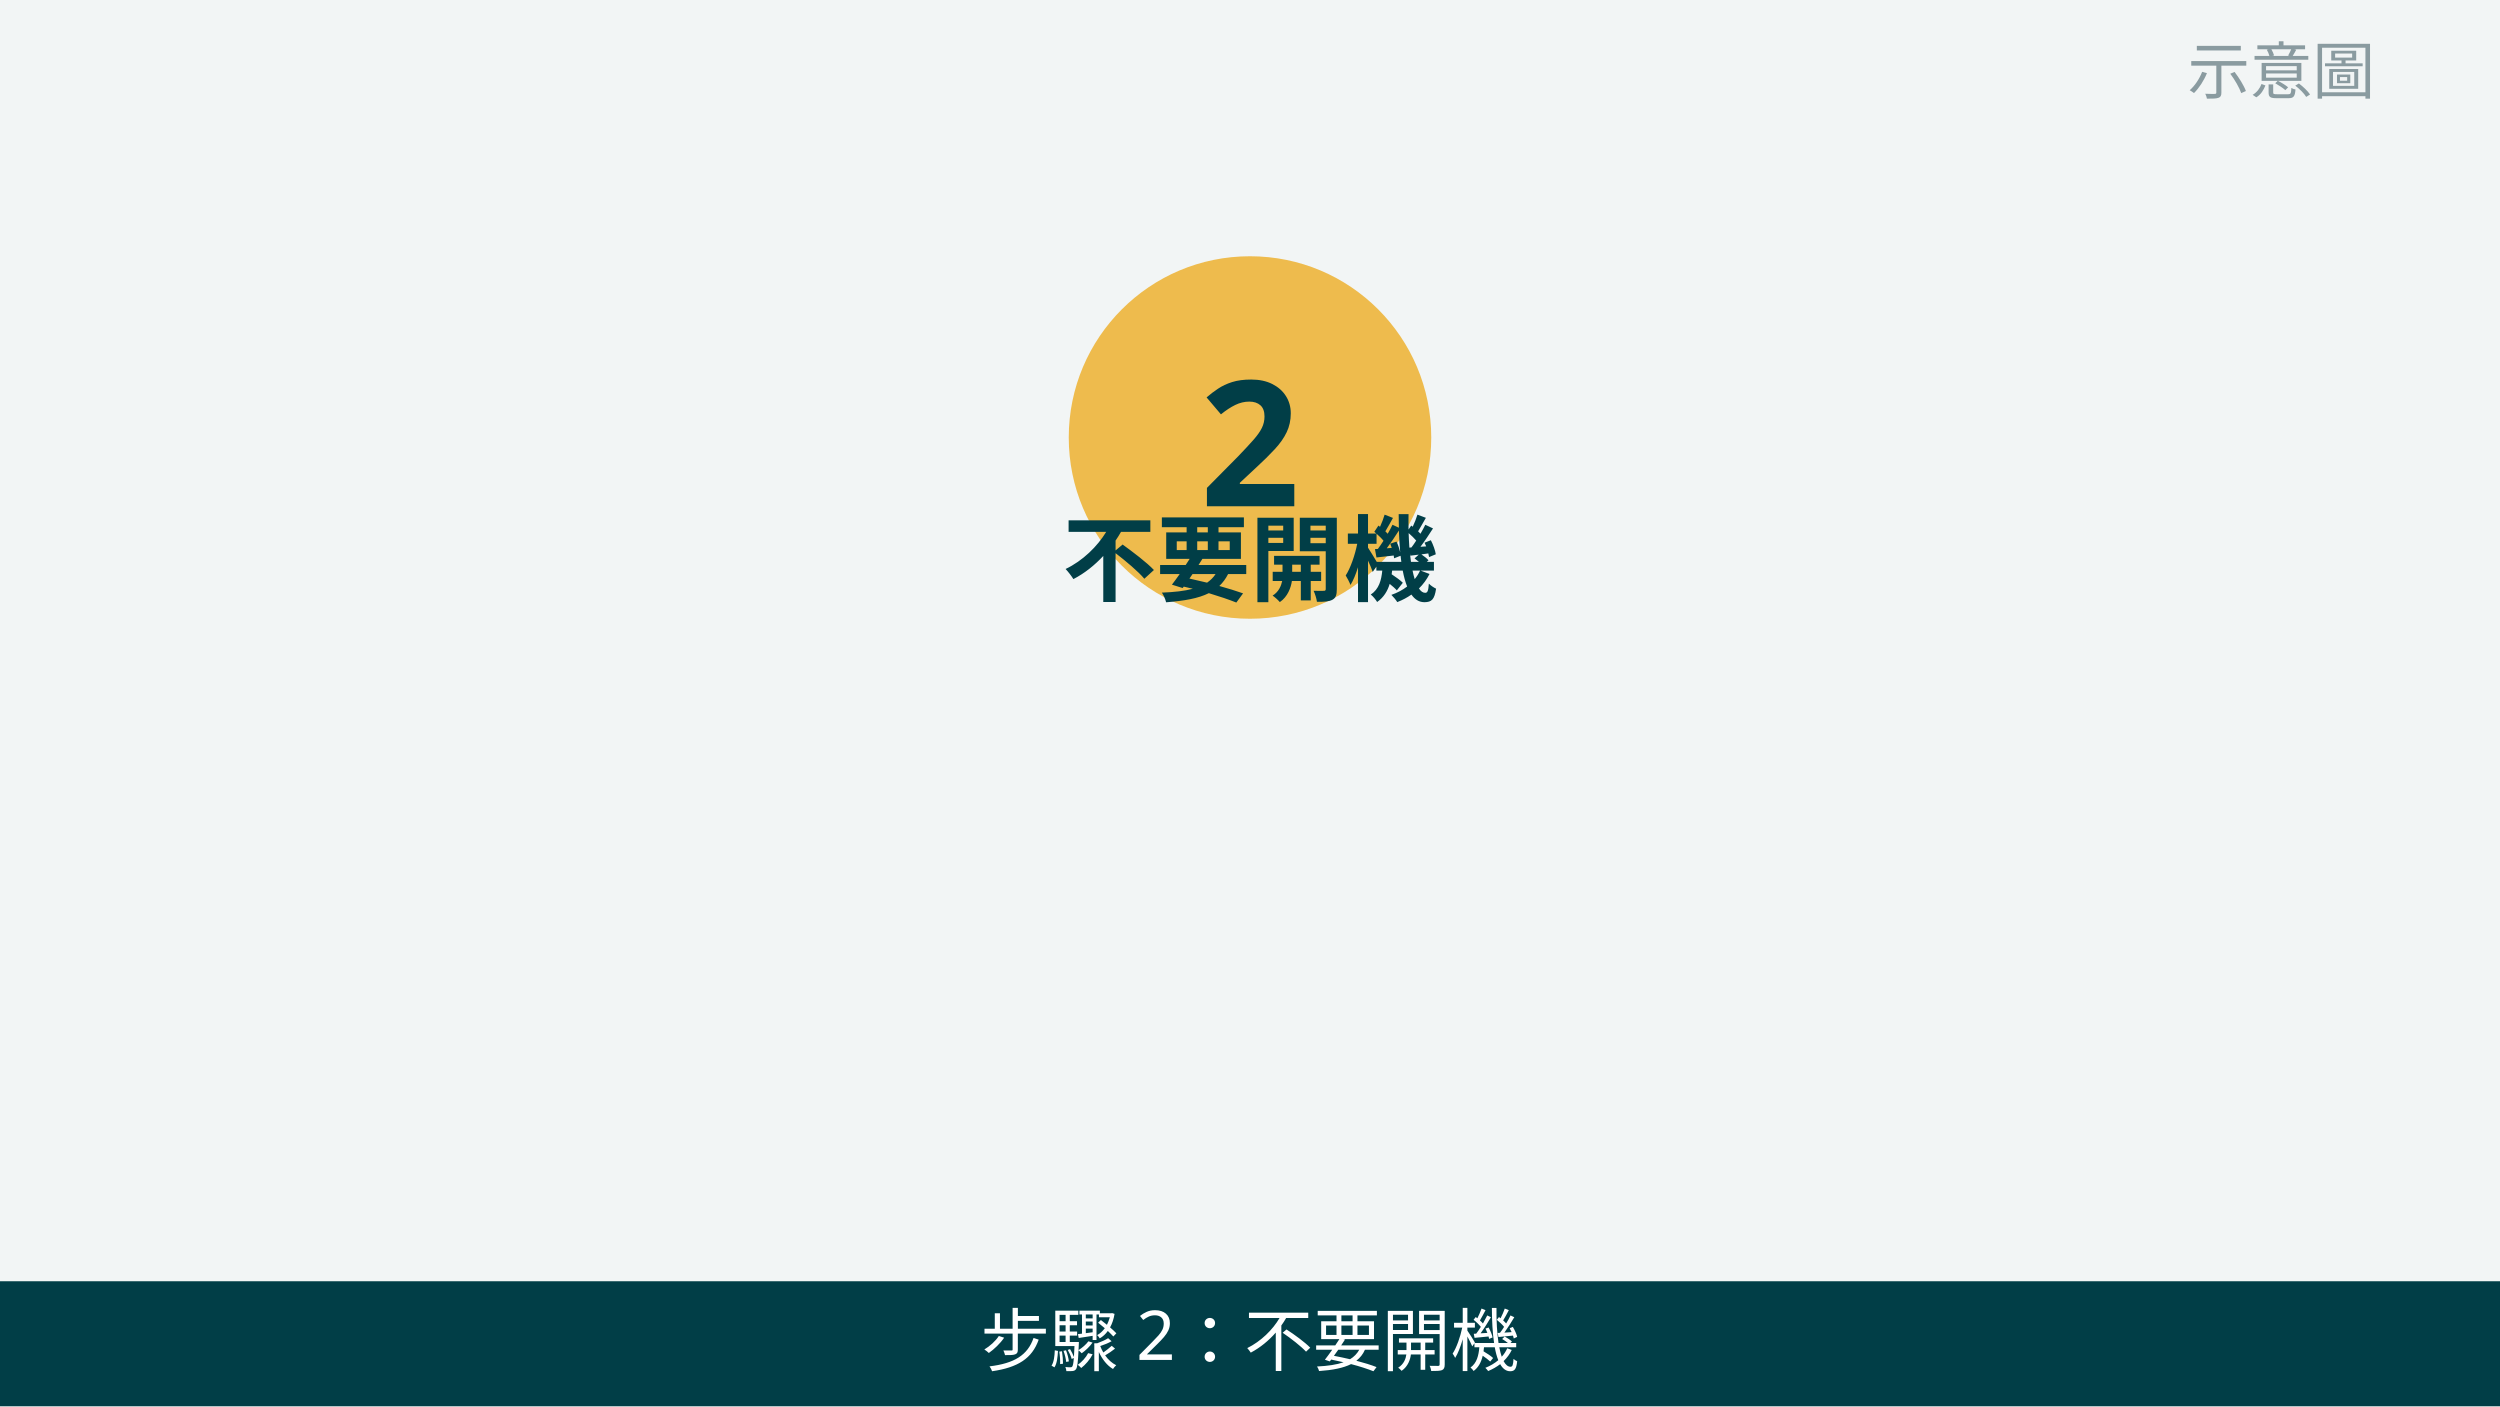
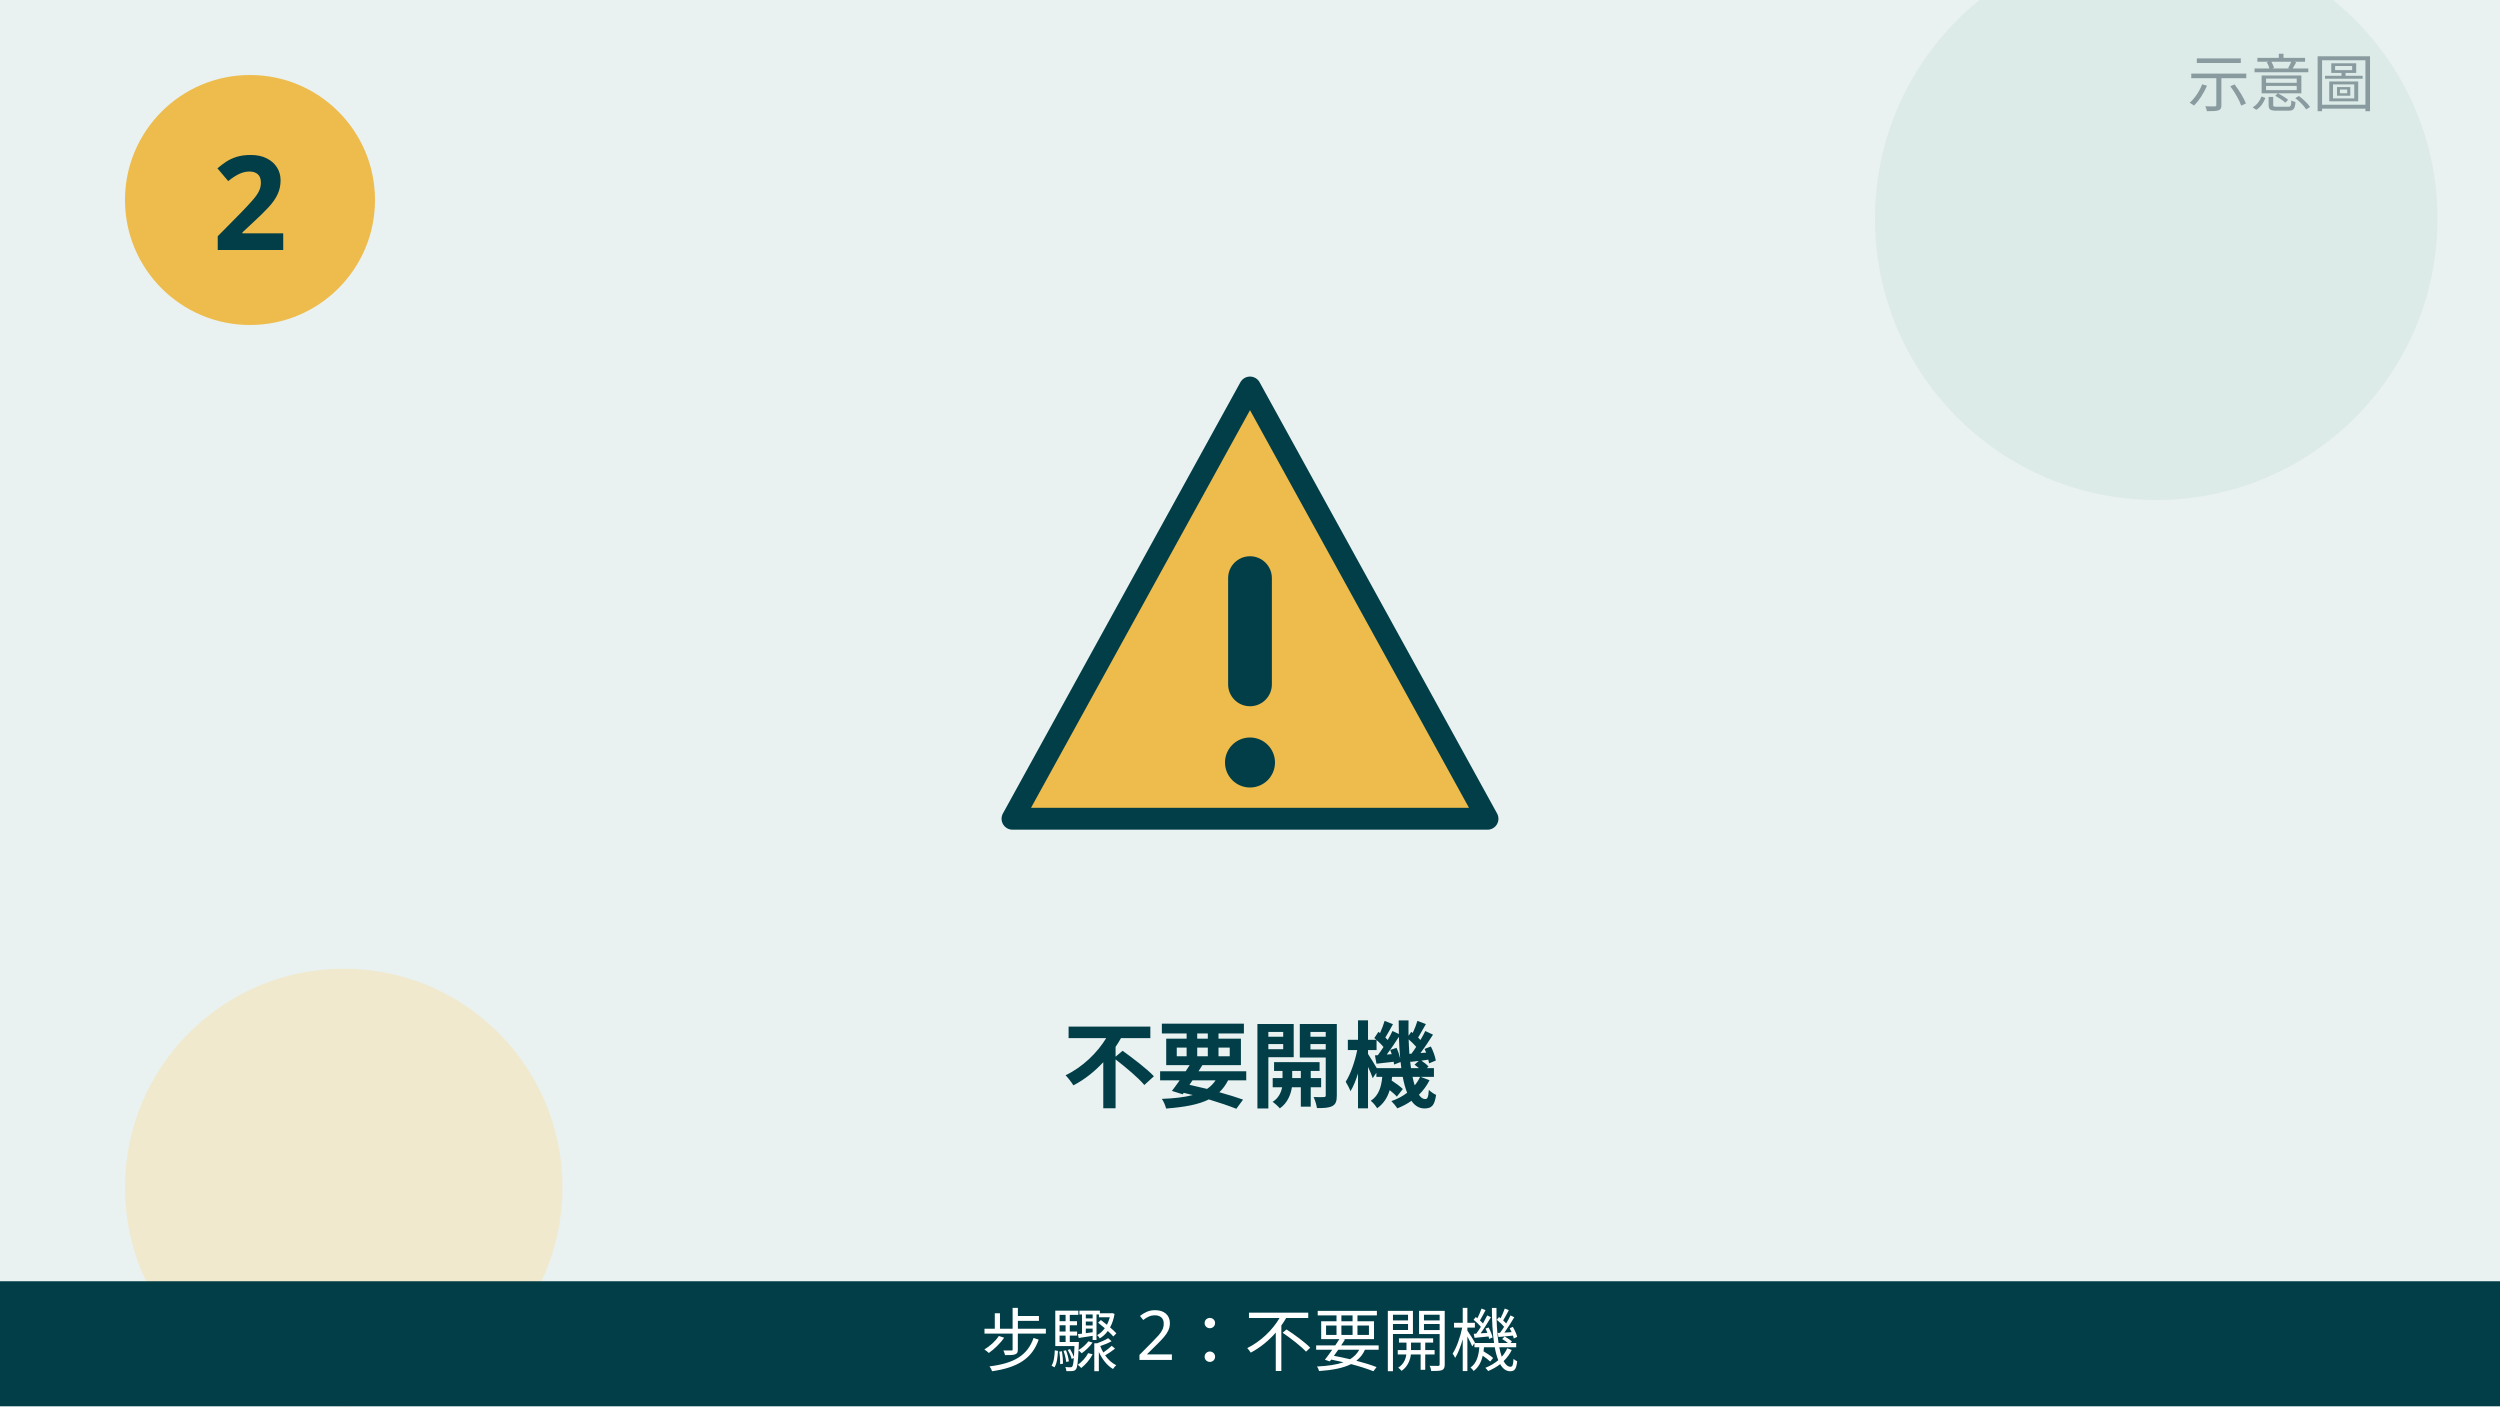
<svg xmlns="http://www.w3.org/2000/svg" width="800" height="450" viewBox="0 0 800 450" font-family="Noto Sans TC, sans-serif">
-   <rect width="800" height="450" fill="#f2f5f5" />
-   <text x="700" y="30" font-size="20" fill="#8a9ba0">示意圖</text>
-   <circle cx="400" cy="140" r="58" fill="#eebb4d" />
-   <text x="400" y="162" font-size="56" fill="#013e47" text-anchor="middle" font-weight="bold">2</text>
-   <text x="400" y="190" font-size="30" fill="#013e47" text-anchor="middle" font-weight="bold">不要開機</text>
+   <rect width="800" height="450" fill="#e9f2f1" />
+   <circle cx="690" cy="70" r="90" fill="#dcebe8" />
+   <circle cx="110" cy="380" r="70" fill="#f3e5bd" opacity="0.7" />
+   <text x="700" y="34" font-size="20" fill="#8a9ba0">示意圖</text>
+   <circle cx="80" cy="64" r="40" fill="#eebb4d" />
+   <text x="80" y="80" font-size="42" fill="#013e47" text-anchor="middle" font-weight="bold">2</text>
+   <g transform="translate(300,96)">
+     <path d="M100 28 L176 166 H24 Z" fill="#eebb4d" stroke="#013e47" stroke-width="7" stroke-linejoin="round" />
+     <rect x="93" y="82" width="14" height="48" rx="7" fill="#013e47" />
+     <circle cx="100" cy="148" r="8" fill="#013e47" />
+   </g>
+   <text x="400" y="352" font-size="30" fill="#013e47" text-anchor="middle" font-weight="bold">不要開機</text>
  <rect x="0" y="410" width="800" height="40" fill="#013e47" />
  <text x="400" y="437" font-size="22" fill="#ffffff" text-anchor="middle">步驟 2：不要開機</text>
</svg>
